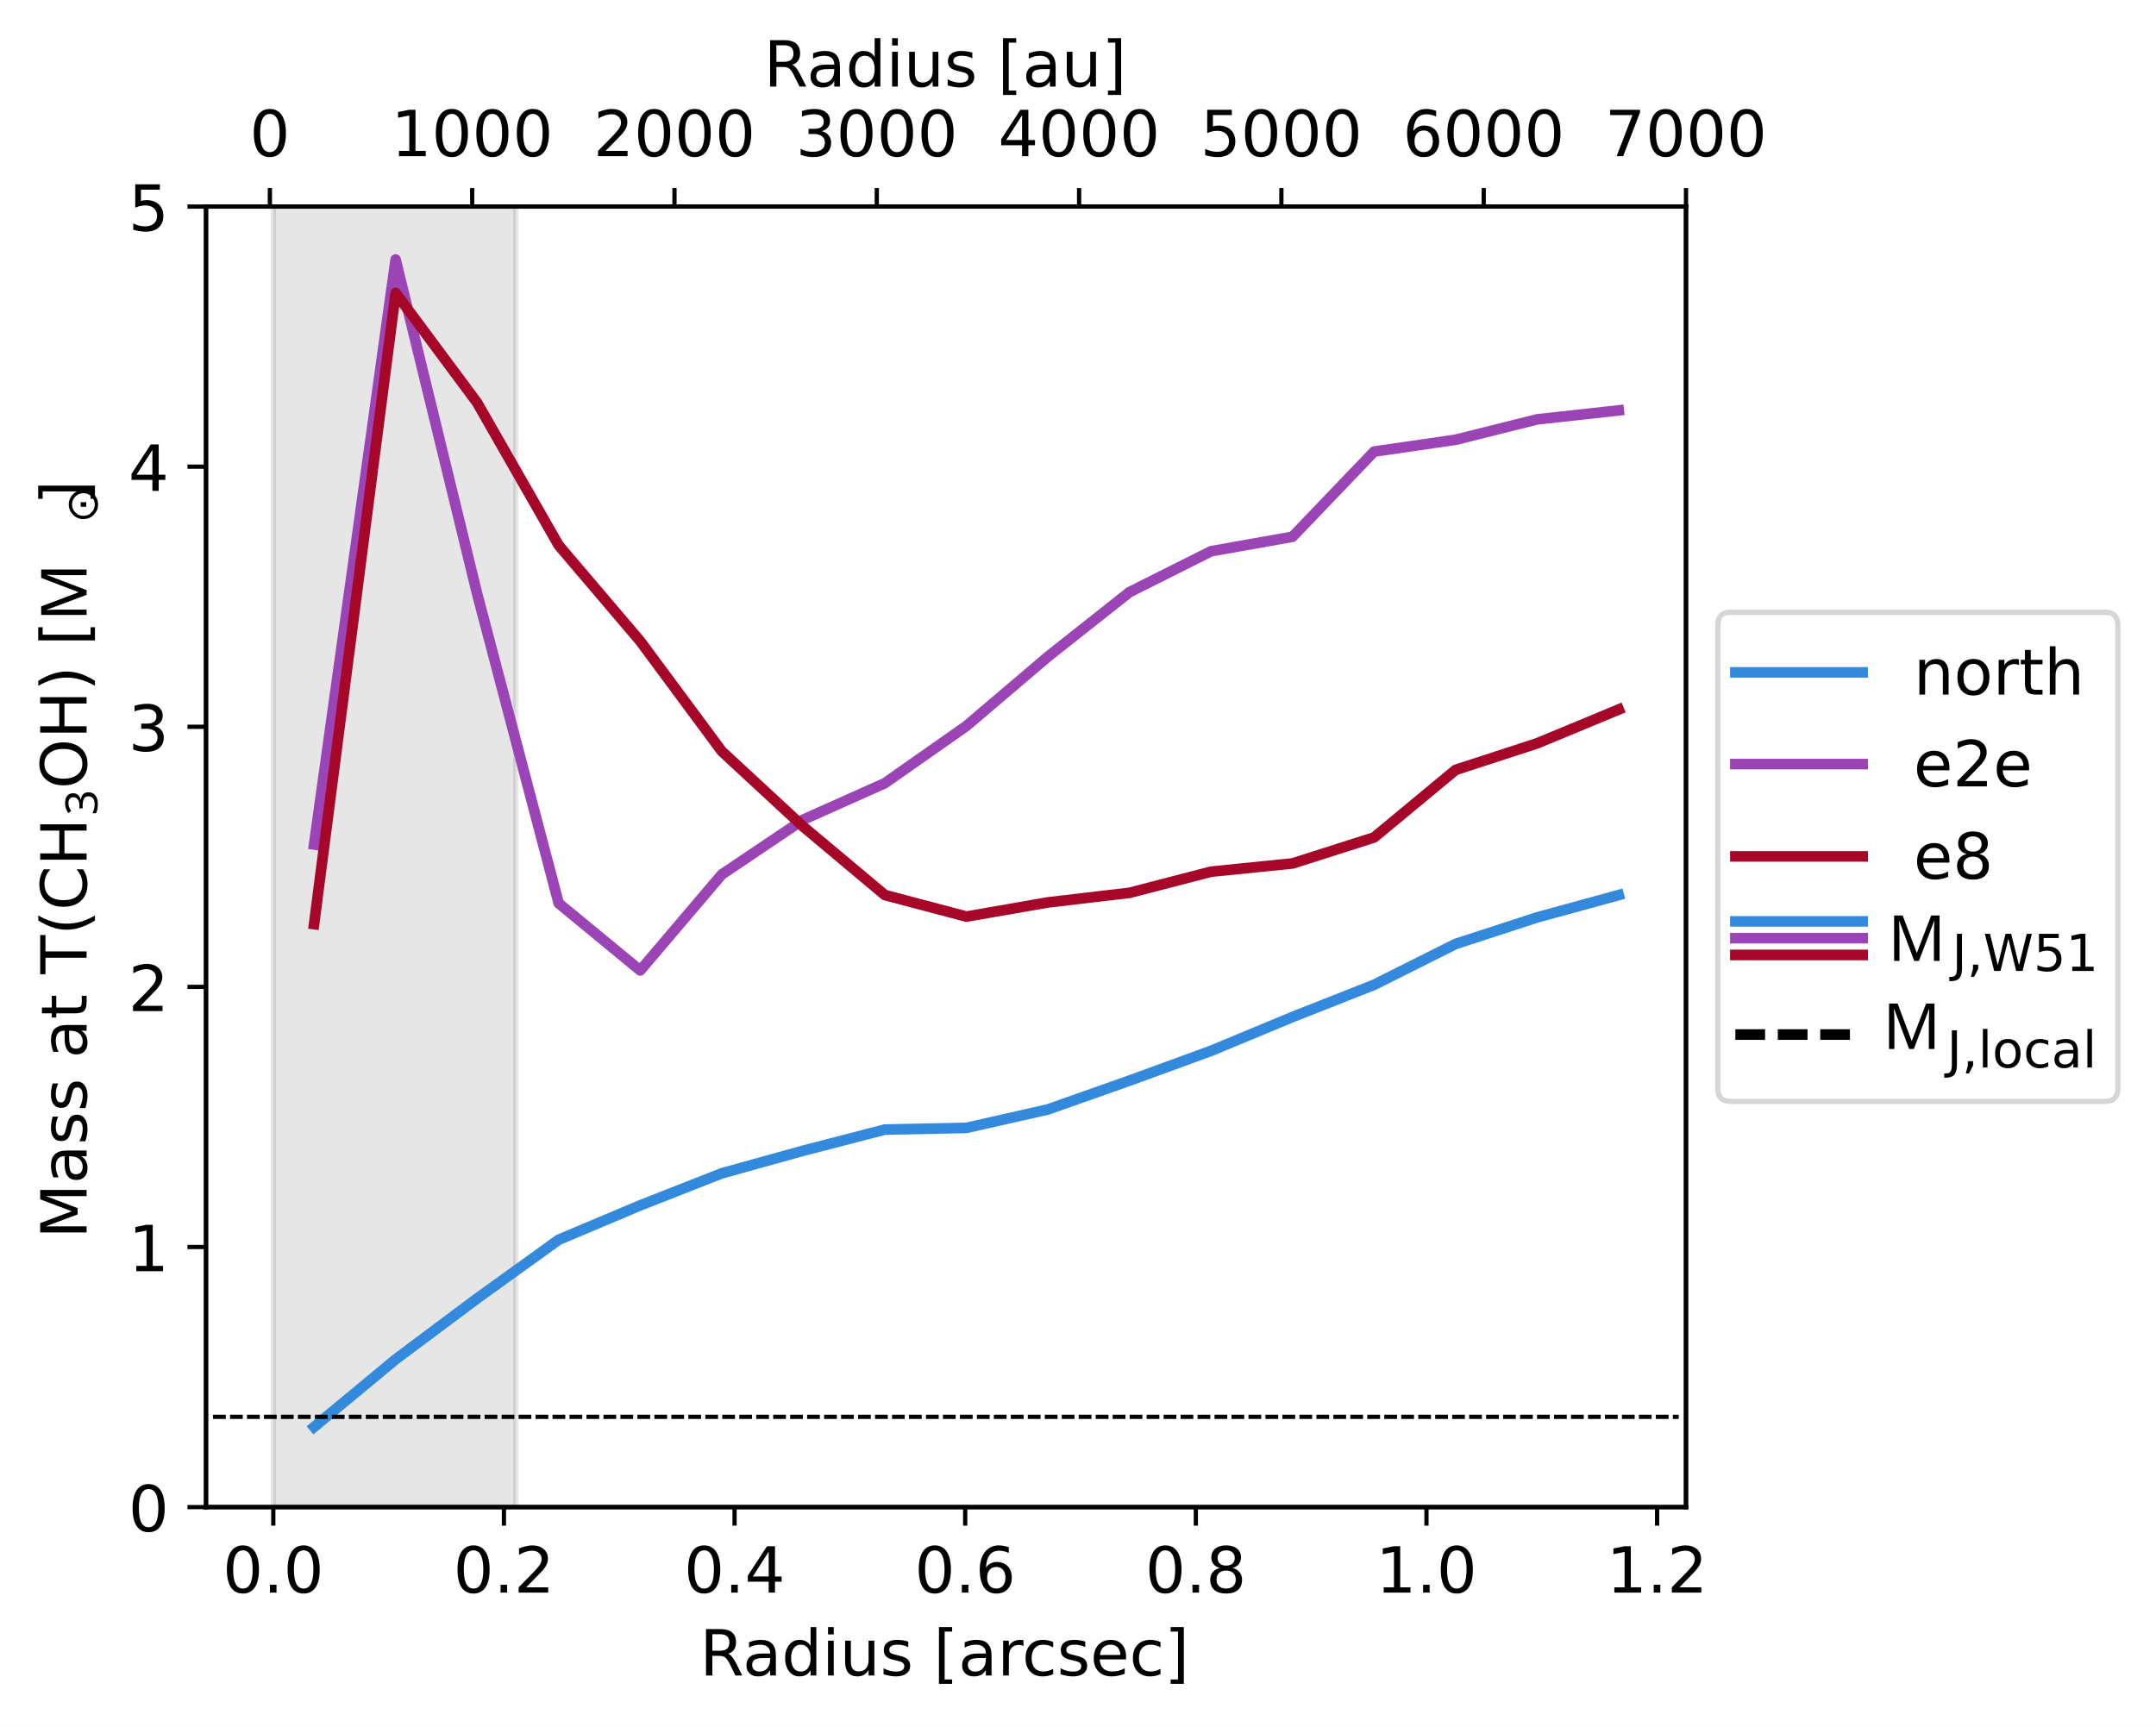
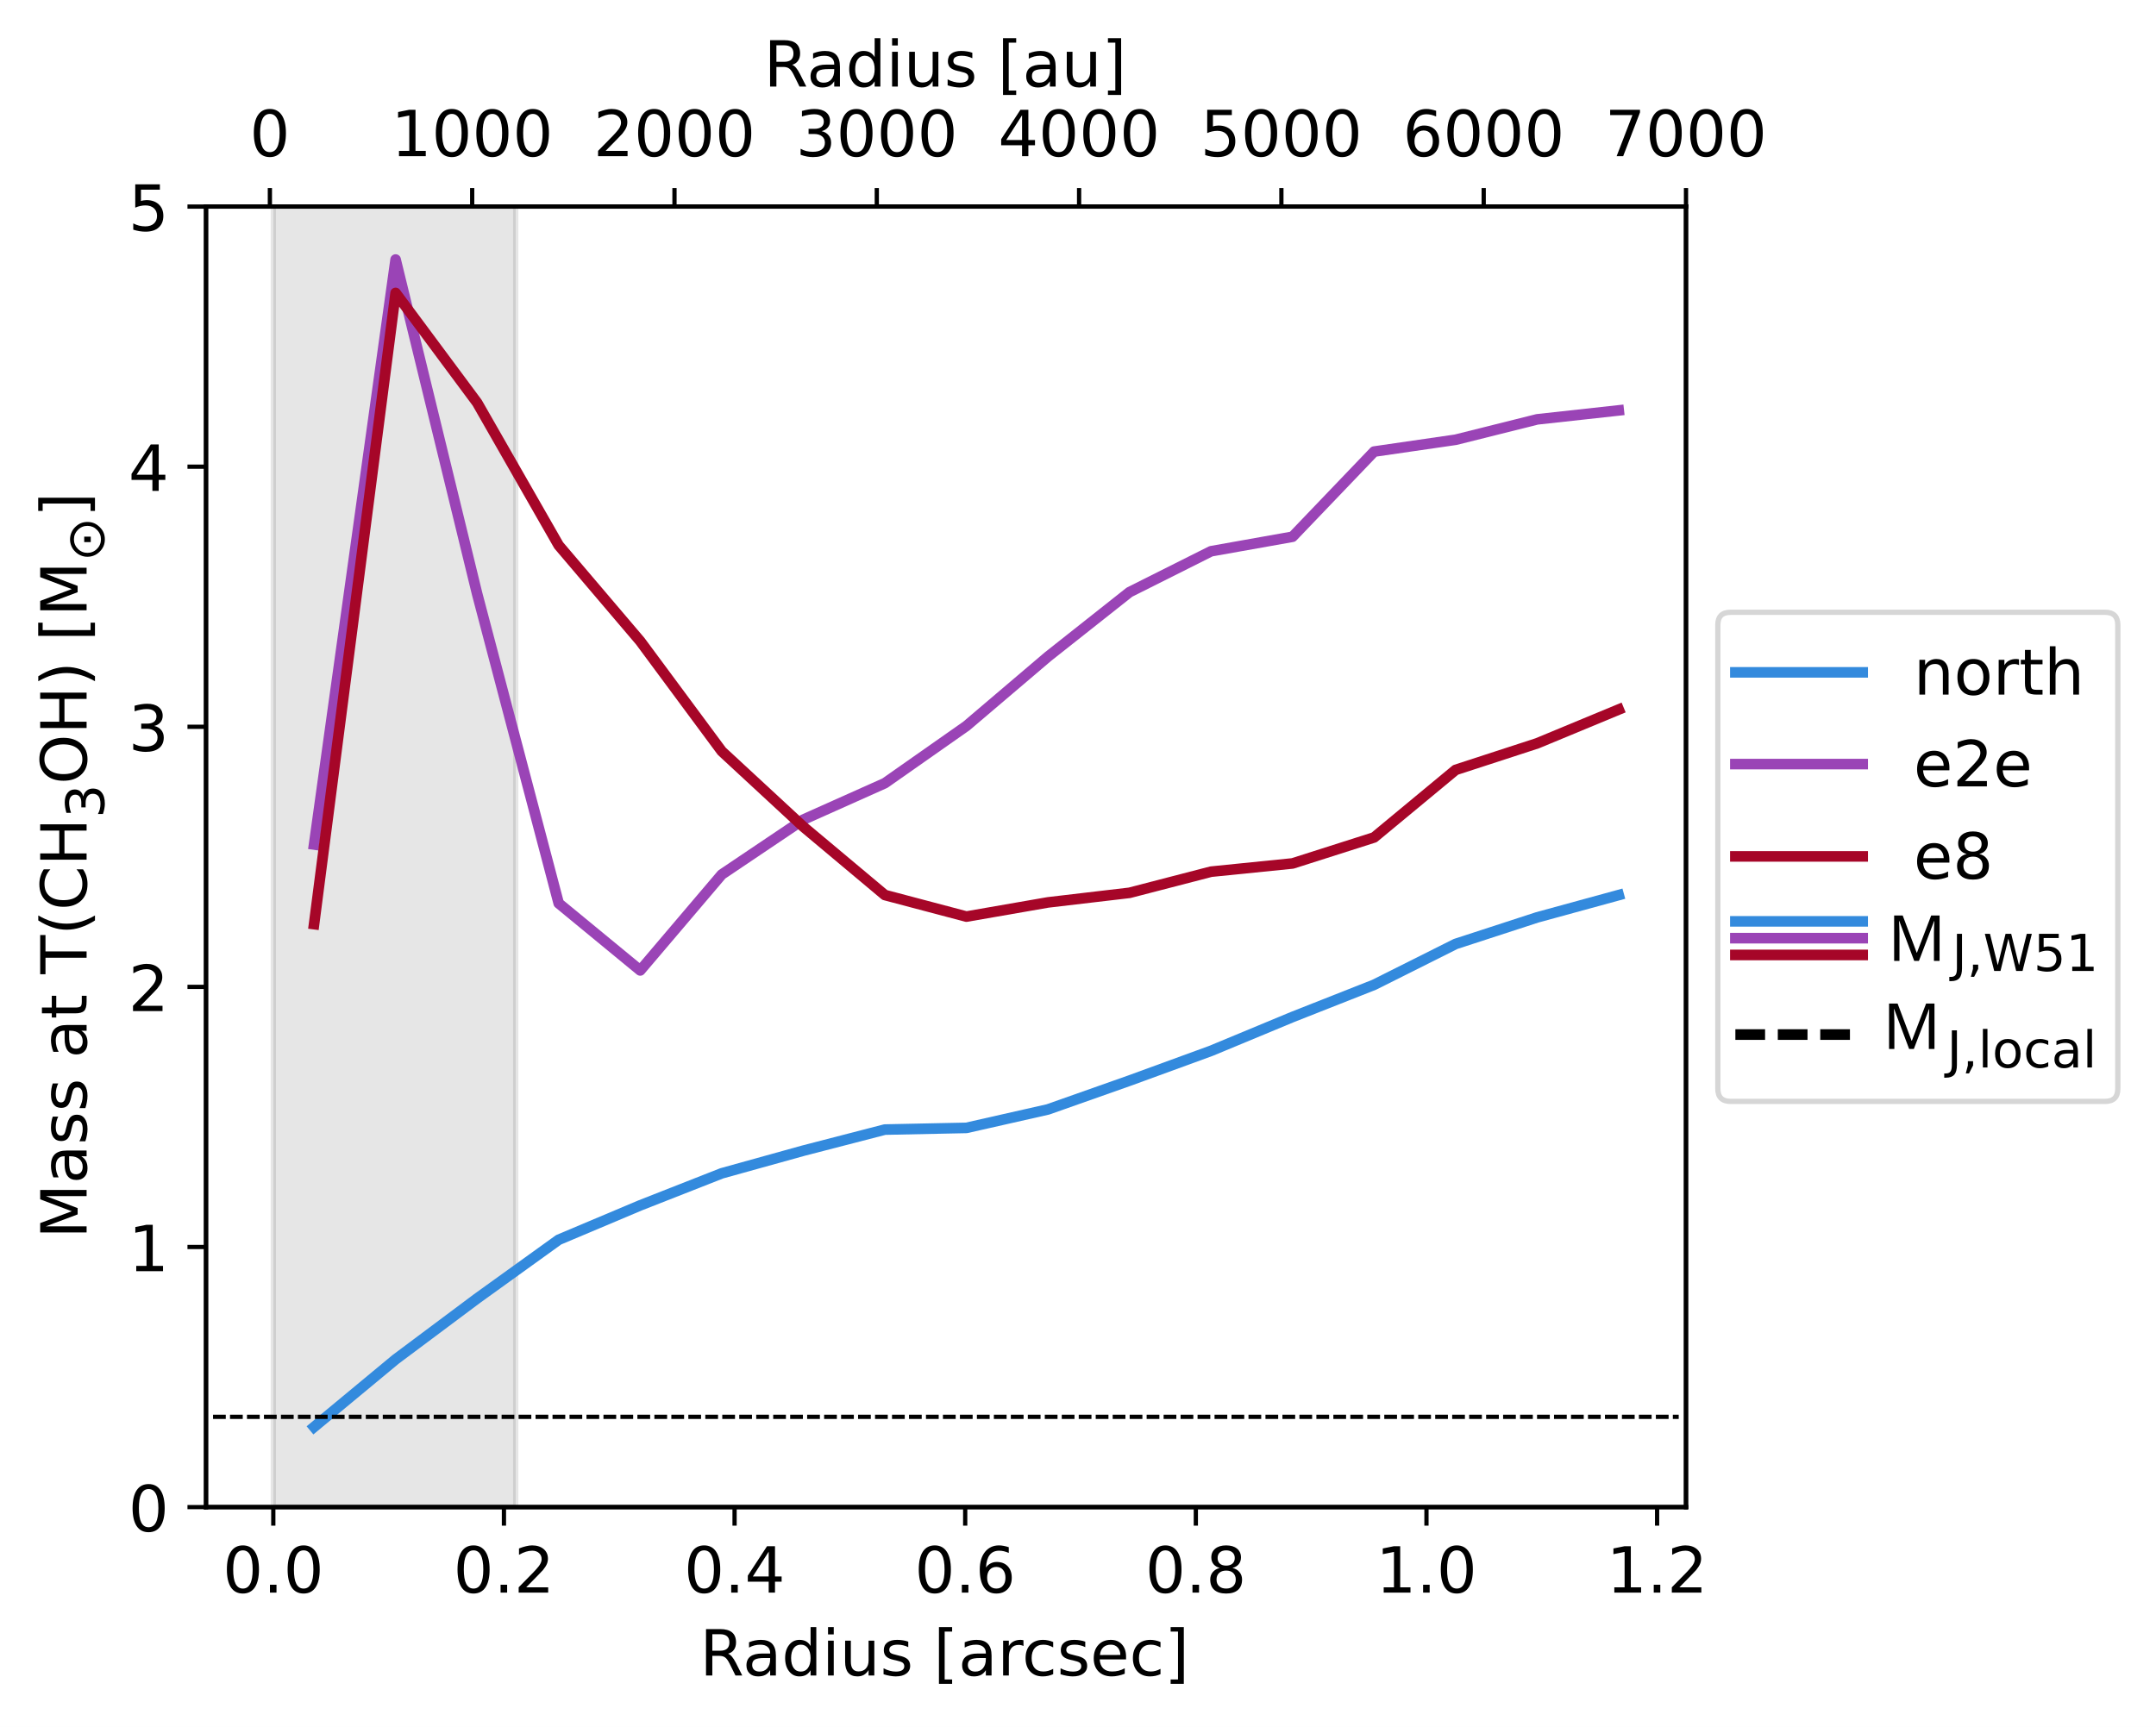
<svg xmlns="http://www.w3.org/2000/svg" id="svg6983" version="1.1" width="508.055" height="407.037" xml:space="preserve">
  <defs id="defs6987">
    <clipPath clipPathUnits="userSpaceOnUse" id="clipPath7001">
      <path d="m 38.841,41.45 279,0 0,245.23 -279,0 0,-245.23 z" id="path7003" />
    </clipPath>
    <clipPath clipPathUnits="userSpaceOnUse" id="clipPath7121">
      <path d="m 38.841,41.45 279,0 0,245.23 -279,0 0,-245.23 z" id="path7123" />
    </clipPath>
    <clipPath clipPathUnits="userSpaceOnUse" id="clipPath7131">
      <path d="m 38.841,41.45 279,0 0,245.23 -279,0 0,-245.23 z" id="path7133" />
    </clipPath>
    <clipPath clipPathUnits="userSpaceOnUse" id="clipPath7141">
      <path d="m 38.841,41.45 279,0 0,245.23 -279,0 0,-245.23 z" id="path7143" />
    </clipPath>
    <clipPath clipPathUnits="userSpaceOnUse" id="clipPath7151">
      <path d="m 38.841,41.45 279,0 0,245.23 -279,0 0,-245.23 z" id="path7153" />
    </clipPath>
    <clipPath clipPathUnits="userSpaceOnUse" id="clipPath7161">
      <path d="m 38.841,41.45 279,0 0,245.23 -279,0 0,-245.23 z" id="path7163" />
    </clipPath>
    <clipPath clipPathUnits="userSpaceOnUse" id="clipPath7171">
      <path d="m 38.841,41.45 279,0 0,245.23 -279,0 0,-245.23 z" id="path7173" />
    </clipPath>
  </defs>
  <g id="g6991" transform="matrix(1.25,0,0,-1.25,0,407.037)">
    <path d="m 0,0 406.444,0 0,325.63 L 0,325.63 0,0 z" style="fill:#ffffff;fill-opacity:1;fill-rule:nonzero;stroke:none" id="path6993" />
    <path d="m 38.841,41.45 279,0 0,245.23 -279,0 0,-245.23 z" style="fill:#ffffff;fill-opacity:1;fill-rule:nonzero;stroke:none" id="path6995" />
    <g id="g6997">
      <g id="g6999" clip-path="url(#clipPath7001)">
        <path d="m 51.522,41.45 0,4904.592 45.702,0 0,-4904.592 0,0 -45.702,0 z" style="fill:#000000;fill-opacity:0.1;fill-rule:nonzero;stroke:#000000;stroke-opacity:0.1;stroke-width:1;stroke-linecap:butt;stroke-linejoin:round;stroke-miterlimit:10;stroke-dasharray:none" id="path7005" />
      </g>
    </g>
    <g id="g7007">
      <path d="m 51.522,41.45 0,-3.5" style="fill:#000000;fill-opacity:1;fill-rule:nonzero;stroke:#000000;stroke-opacity:1;stroke-width:0.8;stroke-linecap:butt;stroke-linejoin:round;stroke-miterlimit:10;stroke-dasharray:none" id="path7009" />
      <text transform="matrix(1,0,0,-1,41.97557,25.325)" id="text7011">
-         <tspan style="fill:#000000;fill-opacity:1;fill-rule:nonzero;stroke:none;font-family:Bitstream Vera Sans;font-variant:normal;font-weight:normal;font-size:12;writing-mode:lr;-inkscape-font-specification:BitstreamVeraSans-Roman" x="0 7.632 11.448" y="0" id="tspan7013">0.0</tspan>
+         <tspan style="fill:#000000;fill-opacity:1;fill-rule:nonzero;stroke:none;font-family:Bitstream Vera Sans;font-variant:normal;font-weight:normal;font-size:12px;writing-mode:lr;-inkscape-font-specification:BitstreamVeraSans-Roman" x="0 7.632 11.448" y="0" id="tspan7013">0.0</tspan>
      </text>
      <path d="m 95.001,41.45 0,-3.5" style="fill:#000000;fill-opacity:1;fill-rule:nonzero;stroke:#000000;stroke-opacity:1;stroke-width:0.8;stroke-linecap:butt;stroke-linejoin:round;stroke-miterlimit:10;stroke-dasharray:none" id="path7015" />
      <text transform="matrix(1,0,0,-1,85.45387,25.325)" id="text7017">
-         <tspan style="fill:#000000;fill-opacity:1;fill-rule:nonzero;stroke:none;font-family:Bitstream Vera Sans;font-variant:normal;font-weight:normal;font-size:12;writing-mode:lr;-inkscape-font-specification:BitstreamVeraSans-Roman" x="0 7.632 11.448" y="0" id="tspan7019">0.2</tspan>
+         <tspan style="fill:#000000;fill-opacity:1;fill-rule:nonzero;stroke:none;font-family:Bitstream Vera Sans;font-variant:normal;font-weight:normal;font-size:12px;writing-mode:lr;-inkscape-font-specification:BitstreamVeraSans-Roman" x="0 7.632 11.448" y="0" id="tspan7019">0.2</tspan>
      </text>
      <path d="m 138.479,41.45 0,-3.5" style="fill:#000000;fill-opacity:1;fill-rule:nonzero;stroke:#000000;stroke-opacity:1;stroke-width:0.8;stroke-linecap:butt;stroke-linejoin:round;stroke-miterlimit:10;stroke-dasharray:none" id="path7021" />
      <text transform="matrix(1,0,0,-1,128.9322,25.325)" id="text7023">
-         <tspan style="fill:#000000;fill-opacity:1;fill-rule:nonzero;stroke:none;font-family:Bitstream Vera Sans;font-variant:normal;font-weight:normal;font-size:12;writing-mode:lr;-inkscape-font-specification:BitstreamVeraSans-Roman" x="0 7.632 11.448" y="0" id="tspan7025">0.4</tspan>
+         <tspan style="fill:#000000;fill-opacity:1;fill-rule:nonzero;stroke:none;font-family:Bitstream Vera Sans;font-variant:normal;font-weight:normal;font-size:12px;writing-mode:lr;-inkscape-font-specification:BitstreamVeraSans-Roman" x="0 7.632 11.448" y="0" id="tspan7025">0.4</tspan>
      </text>
      <path d="m 181.957,41.45 0,-3.5" style="fill:#000000;fill-opacity:1;fill-rule:nonzero;stroke:#000000;stroke-opacity:1;stroke-width:0.8;stroke-linecap:butt;stroke-linejoin:round;stroke-miterlimit:10;stroke-dasharray:none" id="path7027" />
      <text transform="matrix(1,0,0,-1,172.4105,25.325)" id="text7029">
-         <tspan style="fill:#000000;fill-opacity:1;fill-rule:nonzero;stroke:none;font-family:Bitstream Vera Sans;font-variant:normal;font-weight:normal;font-size:12;writing-mode:lr;-inkscape-font-specification:BitstreamVeraSans-Roman" x="0 7.632 11.448" y="0" id="tspan7031">0.6</tspan>
+         <tspan style="fill:#000000;fill-opacity:1;fill-rule:nonzero;stroke:none;font-family:Bitstream Vera Sans;font-variant:normal;font-weight:normal;font-size:12px;writing-mode:lr;-inkscape-font-specification:BitstreamVeraSans-Roman" x="0 7.632 11.448" y="0" id="tspan7031">0.6</tspan>
      </text>
      <path d="m 225.436,41.45 0,-3.5" style="fill:#000000;fill-opacity:1;fill-rule:nonzero;stroke:#000000;stroke-opacity:1;stroke-width:0.8;stroke-linecap:butt;stroke-linejoin:round;stroke-miterlimit:10;stroke-dasharray:none" id="path7033" />
      <text transform="matrix(1,0,0,-1,215.8888,25.325)" id="text7035">
-         <tspan style="fill:#000000;fill-opacity:1;fill-rule:nonzero;stroke:none;font-family:Bitstream Vera Sans;font-variant:normal;font-weight:normal;font-size:12;writing-mode:lr;-inkscape-font-specification:BitstreamVeraSans-Roman" x="0 7.632 11.448" y="0" id="tspan7037">0.8</tspan>
+         <tspan style="fill:#000000;fill-opacity:1;fill-rule:nonzero;stroke:none;font-family:Bitstream Vera Sans;font-variant:normal;font-weight:normal;font-size:12px;writing-mode:lr;-inkscape-font-specification:BitstreamVeraSans-Roman" x="0 7.632 11.448" y="0" id="tspan7037">0.8</tspan>
      </text>
      <path d="m 268.914,41.45 0,-3.5" style="fill:#000000;fill-opacity:1;fill-rule:nonzero;stroke:#000000;stroke-opacity:1;stroke-width:0.8;stroke-linecap:butt;stroke-linejoin:round;stroke-miterlimit:10;stroke-dasharray:none" id="path7039" />
      <text transform="matrix(1,0,0,-1,259.3671,25.325)" id="text7041">
-         <tspan style="fill:#000000;fill-opacity:1;fill-rule:nonzero;stroke:none;font-family:Bitstream Vera Sans;font-variant:normal;font-weight:normal;font-size:12;writing-mode:lr;-inkscape-font-specification:BitstreamVeraSans-Roman" x="0 7.632 11.448" y="0" id="tspan7043">1.0</tspan>
+         <tspan style="fill:#000000;fill-opacity:1;fill-rule:nonzero;stroke:none;font-family:Bitstream Vera Sans;font-variant:normal;font-weight:normal;font-size:12px;writing-mode:lr;-inkscape-font-specification:BitstreamVeraSans-Roman" x="0 7.632 11.448" y="0" id="tspan7043">1.0</tspan>
      </text>
      <path d="m 312.392,41.45 0,-3.5" style="fill:#000000;fill-opacity:1;fill-rule:nonzero;stroke:#000000;stroke-opacity:1;stroke-width:0.8;stroke-linecap:butt;stroke-linejoin:round;stroke-miterlimit:10;stroke-dasharray:none" id="path7045" />
      <text transform="matrix(1,0,0,-1,302.8454,25.325)" id="text7047">
-         <tspan style="fill:#000000;fill-opacity:1;fill-rule:nonzero;stroke:none;font-family:Bitstream Vera Sans;font-variant:normal;font-weight:normal;font-size:12;writing-mode:lr;-inkscape-font-specification:BitstreamVeraSans-Roman" x="0 7.632 11.448" y="0" id="tspan7049">1.2</tspan>
+         <tspan style="fill:#000000;fill-opacity:1;fill-rule:nonzero;stroke:none;font-family:Bitstream Vera Sans;font-variant:normal;font-weight:normal;font-size:12px;writing-mode:lr;-inkscape-font-specification:BitstreamVeraSans-Roman" x="0 7.632 11.448" y="0" id="tspan7049">1.2</tspan>
      </text>
      <text transform="matrix(1,0,0,-1,131.9266,9.7)" id="text7051">
-         <tspan style="fill:#000000;fill-opacity:1;fill-rule:nonzero;stroke:none;font-family:Bitstream Vera Sans;font-variant:normal;font-weight:normal;font-size:12;writing-mode:lr;-inkscape-font-specification:BitstreamVeraSans-Roman" x="0 8.34 15.696 23.316 26.652 34.26 40.512 44.328 49.008 56.364 61.296 67.896 74.148 81.528 88.128" y="0" id="tspan7053">Radius [arcsec]</tspan>
+         <tspan style="fill:#000000;fill-opacity:1;fill-rule:nonzero;stroke:none;font-family:Bitstream Vera Sans;font-variant:normal;font-weight:normal;font-size:12px;writing-mode:lr;-inkscape-font-specification:BitstreamVeraSans-Roman" x="0 8.34 15.696 23.316 26.652 34.26 40.512 44.328 49.008 56.364 61.296 67.896 74.148 81.528 88.128" y="0" id="tspan7053">Radius [arcsec]</tspan>
      </text>
      <path d="m 38.841,41.45 -3.5,0" style="fill:#000000;fill-opacity:1;fill-rule:nonzero;stroke:#000000;stroke-opacity:1;stroke-width:0.8;stroke-linecap:butt;stroke-linejoin:round;stroke-miterlimit:10;stroke-dasharray:none" id="path7055" />
      <text transform="matrix(1,0,0,-1,24.2,36.8875)" id="text7057">
-         <tspan style="fill:#000000;fill-opacity:1;fill-rule:nonzero;stroke:none;font-family:Bitstream Vera Sans;font-variant:normal;font-weight:normal;font-size:12;writing-mode:lr;-inkscape-font-specification:BitstreamVeraSans-Roman" x="0" y="0" id="tspan7059">0</tspan>
+         <tspan style="fill:#000000;fill-opacity:1;fill-rule:nonzero;stroke:none;font-family:Bitstream Vera Sans;font-variant:normal;font-weight:normal;font-size:12px;writing-mode:lr;-inkscape-font-specification:BitstreamVeraSans-Roman" x="0" y="0" id="tspan7059">0</tspan>
      </text>
      <path d="m 38.841,90.496 -3.5,0" style="fill:#000000;fill-opacity:1;fill-rule:nonzero;stroke:#000000;stroke-opacity:1;stroke-width:0.8;stroke-linecap:butt;stroke-linejoin:round;stroke-miterlimit:10;stroke-dasharray:none" id="path7061" />
      <text transform="matrix(1,0,0,-1,24.2,85.93342)" id="text7063">
-         <tspan style="fill:#000000;fill-opacity:1;fill-rule:nonzero;stroke:none;font-family:Bitstream Vera Sans;font-variant:normal;font-weight:normal;font-size:12;writing-mode:lr;-inkscape-font-specification:BitstreamVeraSans-Roman" x="0" y="0" id="tspan7065">1</tspan>
+         <tspan style="fill:#000000;fill-opacity:1;fill-rule:nonzero;stroke:none;font-family:Bitstream Vera Sans;font-variant:normal;font-weight:normal;font-size:12px;writing-mode:lr;-inkscape-font-specification:BitstreamVeraSans-Roman" x="0" y="0" id="tspan7065">1</tspan>
      </text>
      <path d="m 38.841,139.542 -3.5,0" style="fill:#000000;fill-opacity:1;fill-rule:nonzero;stroke:#000000;stroke-opacity:1;stroke-width:0.8;stroke-linecap:butt;stroke-linejoin:round;stroke-miterlimit:10;stroke-dasharray:none" id="path7067" />
      <text transform="matrix(1,0,0,-1,24.2,134.9793)" id="text7069">
-         <tspan style="fill:#000000;fill-opacity:1;fill-rule:nonzero;stroke:none;font-family:Bitstream Vera Sans;font-variant:normal;font-weight:normal;font-size:12;writing-mode:lr;-inkscape-font-specification:BitstreamVeraSans-Roman" x="0" y="0" id="tspan7071">2</tspan>
+         <tspan style="fill:#000000;fill-opacity:1;fill-rule:nonzero;stroke:none;font-family:Bitstream Vera Sans;font-variant:normal;font-weight:normal;font-size:12px;writing-mode:lr;-inkscape-font-specification:BitstreamVeraSans-Roman" x="0" y="0" id="tspan7071">2</tspan>
      </text>
      <path d="m 38.841,188.588 -3.5,0" style="fill:#000000;fill-opacity:1;fill-rule:nonzero;stroke:#000000;stroke-opacity:1;stroke-width:0.8;stroke-linecap:butt;stroke-linejoin:round;stroke-miterlimit:10;stroke-dasharray:none" id="path7073" />
      <text transform="matrix(1,0,0,-1,24.2,184.0253)" id="text7075">
-         <tspan style="fill:#000000;fill-opacity:1;fill-rule:nonzero;stroke:none;font-family:Bitstream Vera Sans;font-variant:normal;font-weight:normal;font-size:12;writing-mode:lr;-inkscape-font-specification:BitstreamVeraSans-Roman" x="0" y="0" id="tspan7077">3</tspan>
+         <tspan style="fill:#000000;fill-opacity:1;fill-rule:nonzero;stroke:none;font-family:Bitstream Vera Sans;font-variant:normal;font-weight:normal;font-size:12px;writing-mode:lr;-inkscape-font-specification:BitstreamVeraSans-Roman" x="0" y="0" id="tspan7077">3</tspan>
      </text>
      <path d="m 38.841,237.634 -3.5,0" style="fill:#000000;fill-opacity:1;fill-rule:nonzero;stroke:#000000;stroke-opacity:1;stroke-width:0.8;stroke-linecap:butt;stroke-linejoin:round;stroke-miterlimit:10;stroke-dasharray:none" id="path7079" />
      <text transform="matrix(1,0,0,-1,24.2,233.0712)" id="text7081">
-         <tspan style="fill:#000000;fill-opacity:1;fill-rule:nonzero;stroke:none;font-family:Bitstream Vera Sans;font-variant:normal;font-weight:normal;font-size:12;writing-mode:lr;-inkscape-font-specification:BitstreamVeraSans-Roman" x="0" y="0" id="tspan7083">4</tspan>
+         <tspan style="fill:#000000;fill-opacity:1;fill-rule:nonzero;stroke:none;font-family:Bitstream Vera Sans;font-variant:normal;font-weight:normal;font-size:12px;writing-mode:lr;-inkscape-font-specification:BitstreamVeraSans-Roman" x="0" y="0" id="tspan7083">4</tspan>
      </text>
      <path d="m 38.841,286.68 -3.5,0" style="fill:#000000;fill-opacity:1;fill-rule:nonzero;stroke:#000000;stroke-opacity:1;stroke-width:0.8;stroke-linecap:butt;stroke-linejoin:round;stroke-miterlimit:10;stroke-dasharray:none" id="path7085" />
      <text transform="matrix(1,0,0,-1,24.2,282.1171)" id="text7087">
-         <tspan style="fill:#000000;fill-opacity:1;fill-rule:nonzero;stroke:none;font-family:Bitstream Vera Sans;font-variant:normal;font-weight:normal;font-size:12;writing-mode:lr;-inkscape-font-specification:BitstreamVeraSans-Roman" x="0" y="0" id="tspan7089">5</tspan>
+         <tspan style="fill:#000000;fill-opacity:1;fill-rule:nonzero;stroke:none;font-family:Bitstream Vera Sans;font-variant:normal;font-weight:normal;font-size:12px;writing-mode:lr;-inkscape-font-specification:BitstreamVeraSans-Roman" x="0" y="0" id="tspan7089">5</tspan>
      </text>
      <g id="g7091" transform="matrix(0,1,-1,0,17.2,92.0648)">
        <text transform="matrix(1,0,0,-1,0,0.875)" id="text7093">
-           <tspan style="fill:#000000;fill-opacity:1;fill-rule:nonzero;stroke:none;font-family:Bitstream Vera Sans;font-variant:normal;font-weight:normal;font-size:12;writing-mode:lr;-inkscape-font-specification:BitstreamVeraSans-Roman" x="0 10.354 17.707 23.959 30.211 34.025 41.379 46.084 49.898 57.229 61.91 70.289" y="0" id="tspan7095">Mass at T(CH</tspan>
-         </text>
-         <text transform="matrix(1,0,0,-1,79.8482,-1.16575)" id="text7097">
-           <tspan style="fill:#000000;fill-opacity:1;fill-rule:nonzero;stroke:none;font-family:Cmr10;font-variant:normal;font-weight:normal;font-size:8.4;writing-mode:lr;-inkscape-font-specification:Cmr10" x="0" y="0" id="tspan7099">3</tspan>
-         </text>
-         <text transform="matrix(1,0,0,-1,84.81348,0.875)" id="text7101">
-           <tspan style="fill:#000000;fill-opacity:1;fill-rule:nonzero;stroke:none;font-family:Bitstream Vera Sans;font-variant:normal;font-weight:normal;font-size:12;writing-mode:lr;-inkscape-font-specification:BitstreamVeraSans-Roman" x="0 9.445 18.469 23.15 26.965" y="0" id="tspan7103">OH) [</tspan>
-         </text>
-         <text transform="matrix(1,0,0,-1,116.46,0.875)" id="text7105">
-           <tspan style="fill:#000000;fill-opacity:1;fill-rule:nonzero;stroke:none;font-family:Cmmi10;font-variant:normal;font-weight:normal;font-size:12;writing-mode:lr;-inkscape-font-specification:Cmmi10" x="0" y="0" id="tspan7107">M</tspan>
-         </text>
-         <text transform="matrix(1,0,0,-1,129.5775,-1.16575)" id="text7109">
-           <tspan style="fill:#000000;fill-opacity:1;fill-rule:nonzero;stroke:none;font-family:Cmsy10;font-variant:normal;font-weight:normal;font-size:8.4;writing-mode:lr;-inkscape-font-specification:Cmsy10" x="0" y="0" id="tspan7111"> 	⊙ </tspan>
-         </text>
-         <text transform="matrix(1,0,0,-1,138.3433,0.875)" id="text7113">
-           <tspan style="fill:#000000;fill-opacity:1;fill-rule:nonzero;stroke:none;font-family:Bitstream Vera Sans;font-variant:normal;font-weight:normal;font-size:12;writing-mode:lr;-inkscape-font-specification:BitstreamVeraSans-Roman" x="0" y="0" id="tspan7115">]</tspan>
+           <tspan style="fill:#000000;fill-opacity:1;fill-rule:nonzero;stroke:none;font-family:Bitstream Vera Sans;font-variant:normal;font-weight:normal;font-size:12px;writing-mode:lr;-inkscape-font-specification:BitstreamVeraSans-Roman" x="0" y="0" id="tspan7095">Mass at T(CH<tspan style="baseline-shift:-33%; font-size:10px;">3</tspan>OH) [M<tspan style="baseline-shift:-33%; font-size:10px;">⊙</tspan>]</tspan>
        </text>
      </g>
    </g>
    <g id="g7117">
      <g id="g7119" clip-path="url(#clipPath7121)">
        <path d="m 59.208,56.558 15.372,12.749 15.372,11.487 15.372,11.068 15.372,6.484 15.372,6.042 15.372,4.272 15.372,3.977 15.372,0.318 15.372,3.482 15.372,5.43 15.372,5.616 15.372,6.387 15.372,6.067 15.372,7.703 15.372,5.008 15.372,4.208" style="fill:none;stroke:#338add;stroke-opacity:1;stroke-width:2;stroke-linecap:square;stroke-linejoin:round;stroke-miterlimit:10;stroke-dasharray:none" id="path7125" />
      </g>
    </g>
    <g id="g7137">
      <g id="g7139" clip-path="url(#clipPath7141)">
        <path d="m 59.208,166.388 15.372,110.301 15.372,-63.038 15.372,-58.35 15.372,-12.654 15.372,18.09 15.372,10.344 15.372,6.874 15.372,10.787 15.372,13.072 15.372,12.16 15.372,7.712 15.372,2.737 15.372,16.057 15.372,2.232 15.372,3.845 15.372,1.689" style="fill:none;stroke:#9a44b6;stroke-opacity:1;stroke-width:2;stroke-linecap:square;stroke-linejoin:round;stroke-miterlimit:10;stroke-dasharray:none" id="path7145" />
      </g>
    </g>
    <g id="g7157">
      <g id="g7159" clip-path="url(#clipPath7161)">
        <path d="m 59.208,151.375 15.372,119.019 15.372,-20.704 15.372,-26.884 15.372,-18.076 15.372,-20.759 15.372,-14.227 15.372,-12.881 15.372,-4.065 15.372,2.674 15.372,1.807 15.372,3.987 15.372,1.554 15.372,4.902 15.372,12.74 15.372,5.008 15.372,6.376" style="fill:none;stroke:#a60628;stroke-opacity:1;stroke-width:2;stroke-linecap:square;stroke-linejoin:round;stroke-miterlimit:10;stroke-dasharray:none" id="path7165" />
      </g>
    </g>
    <g id="g7177">
      <path d="m 38.841,41.45 0,245.23" style="fill:none;stroke:#000000;stroke-opacity:1;stroke-width:0.8;stroke-linecap:square;stroke-linejoin:miter;stroke-miterlimit:10;stroke-dasharray:none" id="path7179" />
      <path d="m 317.841,41.45 0,245.23" style="fill:none;stroke:#000000;stroke-opacity:1;stroke-width:0.8;stroke-linecap:square;stroke-linejoin:miter;stroke-miterlimit:10;stroke-dasharray:none" id="path7181" />
      <path d="m 38.841,41.45 279,0" style="fill:none;stroke:#000000;stroke-opacity:1;stroke-width:0.8;stroke-linecap:square;stroke-linejoin:miter;stroke-miterlimit:10;stroke-dasharray:none" id="path7183" />
      <path d="m 38.841,286.68 279,0" style="fill:none;stroke:#000000;stroke-opacity:1;stroke-width:0.8;stroke-linecap:square;stroke-linejoin:miter;stroke-miterlimit:10;stroke-dasharray:none" id="path7185" />
      <path d="m 326.241,117.952 70.603,0 c 1.6,0 2.4,0.8 2.4,2.4 l 0,87.425 c 0,1.6 -0.8,2.4 -2.4,2.4 l -70.603,0 c -1.6,0 -2.4,-0.8 -2.4,-2.4 l 0,-87.425 c 0,-1.6 0.8,-2.4 2.4,-2.4 z" style="fill:#ffffff;fill-opacity:0.8;fill-rule:nonzero;stroke:#cccccc;stroke-opacity:0.8;stroke-width:1;stroke-linecap:butt;stroke-linejoin:miter;stroke-miterlimit:10;stroke-dasharray:none" id="path7187" />
      <g id="g8348" transform="translate(-1.492843,-1.6)">
        <path id="path7189" style="fill:none;stroke:#338add;stroke-width:2;stroke-linecap:square;stroke-linejoin:round;stroke-miterlimit:10;stroke-opacity:1;stroke-dasharray:none" d="m 328.641,200.452 24,0" />
        <text id="text7191" transform="matrix(1,0,0,-1,362.2406,196.2523)">
          <tspan id="tspan7193" y="0" x="0 7.608 14.952 19.884 24.588" style="font-size:12px;font-variant:normal;font-weight:normal;writing-mode:lr-tb;fill:#000000;fill-opacity:1;fill-rule:nonzero;stroke:none;font-family:Bitstream Vera Sans;-inkscape-font-specification:BitstreamVeraSans-Roman">north</tspan>
        </text>
      </g>
      <g id="g8343" transform="translate(-1.492843,-1.274683)">
        <path id="path7195" style="fill:none;stroke:#9a44b6;stroke-width:2;stroke-linecap:square;stroke-linejoin:round;stroke-miterlimit:10;stroke-opacity:1;stroke-dasharray:none" d="m 328.641,182.827 24,0" />
        <text id="text7197" transform="matrix(1,0,0,-1,362.2406,178.6273)">
          <tspan id="tspan7199" y="0" x="0 7.38 15.012" style="font-size:12px;font-variant:normal;font-weight:normal;writing-mode:lr-tb;fill:#000000;fill-opacity:1;fill-rule:nonzero;stroke:none;font-family:Bitstream Vera Sans;-inkscape-font-specification:BitstreamVeraSans-Roman">e2e</tspan>
        </text>
      </g>
      <g id="g8338" transform="translate(-1.492843,-1.054834)">
        <path id="path7201" style="fill:none;stroke:#a60628;stroke-width:2;stroke-linecap:square;stroke-linejoin:round;stroke-miterlimit:10;stroke-opacity:1;stroke-dasharray:none" d="m 328.641,165.202 24,0" />
        <text id="text7203" transform="matrix(1,0,0,-1,362.2406,161.0023)">
          <tspan id="tspan7205" y="0" x="0 7.38" style="font-size:12px;font-variant:normal;font-weight:normal;writing-mode:lr-tb;fill:#000000;fill-opacity:1;fill-rule:nonzero;stroke:none;font-family:Bitstream Vera Sans;-inkscape-font-specification:BitstreamVeraSans-Roman">e8</tspan>
        </text>
      </g>
      <path d="m 50.877,286.68 0,3.5" style="fill:#000000;fill-opacity:1;fill-rule:nonzero;stroke:#000000;stroke-opacity:1;stroke-width:0.8;stroke-linecap:butt;stroke-linejoin:round;stroke-miterlimit:10;stroke-dasharray:none" id="path7231" />
      <text transform="matrix(1,0,0,-1,47.05654,296.1796)" id="text7233">
-         <tspan style="fill:#000000;fill-opacity:1;fill-rule:nonzero;stroke:none;font-family:Bitstream Vera Sans;font-variant:normal;font-weight:normal;font-size:12;writing-mode:lr;-inkscape-font-specification:BitstreamVeraSans-Roman" x="0" y="0" id="tspan7235">0</tspan>
+         <tspan style="fill:#000000;fill-opacity:1;fill-rule:nonzero;stroke:none;font-family:Bitstream Vera Sans;font-variant:normal;font-weight:normal;font-size:12px;writing-mode:lr;-inkscape-font-specification:BitstreamVeraSans-Roman" x="0" y="0" id="tspan7235">0</tspan>
      </text>
      <path d="m 89.015,286.68 0,3.5" style="fill:#000000;fill-opacity:1;fill-rule:nonzero;stroke:#000000;stroke-opacity:1;stroke-width:0.8;stroke-linecap:butt;stroke-linejoin:round;stroke-miterlimit:10;stroke-dasharray:none" id="path7237" />
      <text transform="matrix(1,0,0,-1,73.73329,296.1796)" id="text7239">
-         <tspan style="fill:#000000;fill-opacity:1;fill-rule:nonzero;stroke:none;font-family:Bitstream Vera Sans;font-variant:normal;font-weight:normal;font-size:12;writing-mode:lr;-inkscape-font-specification:BitstreamVeraSans-Roman" x="0 7.632 15.264 22.896" y="0" id="tspan7241">1000</tspan>
+         <tspan style="fill:#000000;fill-opacity:1;fill-rule:nonzero;stroke:none;font-family:Bitstream Vera Sans;font-variant:normal;font-weight:normal;font-size:12px;writing-mode:lr;-inkscape-font-specification:BitstreamVeraSans-Roman" x="0 7.632 15.264 22.896" y="0" id="tspan7241">1000</tspan>
      </text>
      <path d="m 127.152,286.68 0,3.5" style="fill:#000000;fill-opacity:1;fill-rule:nonzero;stroke:#000000;stroke-opacity:1;stroke-width:0.8;stroke-linecap:butt;stroke-linejoin:round;stroke-miterlimit:10;stroke-dasharray:none" id="path7243" />
      <text transform="matrix(1,0,0,-1,111.871,296.1796)" id="text7245">
-         <tspan style="fill:#000000;fill-opacity:1;fill-rule:nonzero;stroke:none;font-family:Bitstream Vera Sans;font-variant:normal;font-weight:normal;font-size:12;writing-mode:lr;-inkscape-font-specification:BitstreamVeraSans-Roman" x="0 7.632 15.264 22.896" y="0" id="tspan7247">2000</tspan>
+         <tspan style="fill:#000000;fill-opacity:1;fill-rule:nonzero;stroke:none;font-family:Bitstream Vera Sans;font-variant:normal;font-weight:normal;font-size:12px;writing-mode:lr;-inkscape-font-specification:BitstreamVeraSans-Roman" x="0 7.632 15.264 22.896" y="0" id="tspan7247">2000</tspan>
      </text>
      <path d="m 165.29,286.68 0,3.5" style="fill:#000000;fill-opacity:1;fill-rule:nonzero;stroke:#000000;stroke-opacity:1;stroke-width:0.8;stroke-linecap:butt;stroke-linejoin:round;stroke-miterlimit:10;stroke-dasharray:none" id="path7249" />
      <text transform="matrix(1,0,0,-1,150.0086,296.1796)" id="text7251">
-         <tspan style="fill:#000000;fill-opacity:1;fill-rule:nonzero;stroke:none;font-family:Bitstream Vera Sans;font-variant:normal;font-weight:normal;font-size:12;writing-mode:lr;-inkscape-font-specification:BitstreamVeraSans-Roman" x="0 7.632 15.264 22.896" y="0" id="tspan7253">3000</tspan>
+         <tspan style="fill:#000000;fill-opacity:1;fill-rule:nonzero;stroke:none;font-family:Bitstream Vera Sans;font-variant:normal;font-weight:normal;font-size:12px;writing-mode:lr;-inkscape-font-specification:BitstreamVeraSans-Roman" x="0 7.632 15.264 22.896" y="0" id="tspan7253">3000</tspan>
      </text>
      <path d="m 203.428,286.68 0,3.5" style="fill:#000000;fill-opacity:1;fill-rule:nonzero;stroke:#000000;stroke-opacity:1;stroke-width:0.8;stroke-linecap:butt;stroke-linejoin:round;stroke-miterlimit:10;stroke-dasharray:none" id="path7255" />
      <text transform="matrix(1,0,0,-1,188.1463,296.1796)" id="text7257">
-         <tspan style="fill:#000000;fill-opacity:1;fill-rule:nonzero;stroke:none;font-family:Bitstream Vera Sans;font-variant:normal;font-weight:normal;font-size:12;writing-mode:lr;-inkscape-font-specification:BitstreamVeraSans-Roman" x="0 7.632 15.264 22.896" y="0" id="tspan7259">4000</tspan>
+         <tspan style="fill:#000000;fill-opacity:1;fill-rule:nonzero;stroke:none;font-family:Bitstream Vera Sans;font-variant:normal;font-weight:normal;font-size:12px;writing-mode:lr;-inkscape-font-specification:BitstreamVeraSans-Roman" x="0 7.632 15.264 22.896" y="0" id="tspan7259">4000</tspan>
      </text>
      <path d="m 241.565,286.68 0,3.5" style="fill:#000000;fill-opacity:1;fill-rule:nonzero;stroke:#000000;stroke-opacity:1;stroke-width:0.8;stroke-linecap:butt;stroke-linejoin:round;stroke-miterlimit:10;stroke-dasharray:none" id="path7261" />
      <text transform="matrix(1,0,0,-1,226.284,296.1796)" id="text7263">
-         <tspan style="fill:#000000;fill-opacity:1;fill-rule:nonzero;stroke:none;font-family:Bitstream Vera Sans;font-variant:normal;font-weight:normal;font-size:12;writing-mode:lr;-inkscape-font-specification:BitstreamVeraSans-Roman" x="0 7.632 15.264 22.896" y="0" id="tspan7265">5000</tspan>
+         <tspan style="fill:#000000;fill-opacity:1;fill-rule:nonzero;stroke:none;font-family:Bitstream Vera Sans;font-variant:normal;font-weight:normal;font-size:12px;writing-mode:lr;-inkscape-font-specification:BitstreamVeraSans-Roman" x="0 7.632 15.264 22.896" y="0" id="tspan7265">5000</tspan>
      </text>
      <path d="m 279.703,286.68 0,3.5" style="fill:#000000;fill-opacity:1;fill-rule:nonzero;stroke:#000000;stroke-opacity:1;stroke-width:0.8;stroke-linecap:butt;stroke-linejoin:round;stroke-miterlimit:10;stroke-dasharray:none" id="path7267" />
      <text transform="matrix(1,0,0,-1,264.4217,296.1796)" id="text7269">
-         <tspan style="fill:#000000;fill-opacity:1;fill-rule:nonzero;stroke:none;font-family:Bitstream Vera Sans;font-variant:normal;font-weight:normal;font-size:12;writing-mode:lr;-inkscape-font-specification:BitstreamVeraSans-Roman" x="0 7.632 15.264 22.896" y="0" id="tspan7271">6000</tspan>
+         <tspan style="fill:#000000;fill-opacity:1;fill-rule:nonzero;stroke:none;font-family:Bitstream Vera Sans;font-variant:normal;font-weight:normal;font-size:12px;writing-mode:lr;-inkscape-font-specification:BitstreamVeraSans-Roman" x="0 7.632 15.264 22.896" y="0" id="tspan7271">6000</tspan>
      </text>
      <path d="m 317.841,286.68 0,3.5" style="fill:#000000;fill-opacity:1;fill-rule:nonzero;stroke:#000000;stroke-opacity:1;stroke-width:0.8;stroke-linecap:butt;stroke-linejoin:round;stroke-miterlimit:10;stroke-dasharray:none" id="path7273" />
      <text transform="matrix(1,0,0,-1,302.5594,296.1796)" id="text7275">
-         <tspan style="fill:#000000;fill-opacity:1;fill-rule:nonzero;stroke:none;font-family:Bitstream Vera Sans;font-variant:normal;font-weight:normal;font-size:12;writing-mode:lr;-inkscape-font-specification:BitstreamVeraSans-Roman" x="0 7.632 15.264 22.896" y="0" id="tspan7277">7000</tspan>
+         <tspan style="fill:#000000;fill-opacity:1;fill-rule:nonzero;stroke:none;font-family:Bitstream Vera Sans;font-variant:normal;font-weight:normal;font-size:12px;writing-mode:lr;-inkscape-font-specification:BitstreamVeraSans-Roman" x="0 7.632 15.264 22.896" y="0" id="tspan7277">7000</tspan>
      </text>
      <text transform="matrix(1,0,0,-1,144.0047,309.3046)" id="text7279">
-         <tspan style="fill:#000000;fill-opacity:1;fill-rule:nonzero;stroke:none;font-family:Bitstream Vera Sans;font-variant:normal;font-weight:normal;font-size:12;writing-mode:lr;-inkscape-font-specification:BitstreamVeraSans-Roman" x="0 8.34 15.696 23.316 26.652 34.26 40.512 44.328 49.008 56.364 63.972" y="0" id="tspan7281">Radius [au]</tspan>
+         <tspan style="fill:#000000;fill-opacity:1;fill-rule:nonzero;stroke:none;font-family:Bitstream Vera Sans;font-variant:normal;font-weight:normal;font-size:12px;writing-mode:lr;-inkscape-font-specification:BitstreamVeraSans-Roman" x="0 8.34 15.696 23.316 26.652 34.26 40.512 44.328 49.008 56.364 63.972" y="0" id="tspan7281">Radius [au]</tspan>
      </text>
      <path d="m 38.841,41.45 0,245.23" style="fill:none;stroke:#000000;stroke-opacity:1;stroke-width:0.8;stroke-linecap:square;stroke-linejoin:miter;stroke-miterlimit:10;stroke-dasharray:none" id="path7283" />
      <path d="m 317.841,41.45 0,245.23" style="fill:none;stroke:#000000;stroke-opacity:1;stroke-width:0.8;stroke-linecap:square;stroke-linejoin:miter;stroke-miterlimit:10;stroke-dasharray:none" id="path7285" />
      <path d="m 38.841,41.45 279,0" style="fill:none;stroke:#000000;stroke-opacity:1;stroke-width:0.8;stroke-linecap:square;stroke-linejoin:miter;stroke-miterlimit:10;stroke-dasharray:none" id="path7287" />
      <path d="m 38.841,286.68 279,0" style="fill:none;stroke:#000000;stroke-opacity:1;stroke-width:0.8;stroke-linecap:square;stroke-linejoin:miter;stroke-miterlimit:10;stroke-dasharray:none" id="path7289" />
      <g id="g8306" transform="translate(-1.492843,-17.02169)">
        <path id="path7207" style="fill:none;stroke:#000000;stroke-width:2;stroke-linecap:butt;stroke-linejoin:round;stroke-miterlimit:10;stroke-opacity:1;stroke-dasharray:5.6, 2.4;stroke-dashoffset:0" d="m 328.641,147.577 24,0" />
        <g transform="translate(-4.176707,0.9638554)" id="g8088">
          <g transform="translate(360.6342,143.1017)" id="g8061">
            <text id="text8063" transform="matrix(1,0,0,-1,0,0.796875)">
              <tspan id="tspan8065" y="0" x="0" style="font-size:12px;font-variant:normal;font-weight:normal;writing-mode:lr-tb;fill:#000000;fill-opacity:1;fill-rule:nonzero;stroke:none;font-family:Cmmi10;-inkscape-font-specification:Cmmi10">M</tspan>
            </text>
          </g>
          <text xml:space="preserve" style="font-size:128px;font-style:normal;font-weight:normal;line-height:125%;letter-spacing:0px;word-spacing:0px;fill:#000000;fill-opacity:1;stroke:none;font-family:Bitstream Vera Sans" x="372.691" y="-140.402" id="text8071" transform="scale(1,-1)">
            <tspan id="tspan8073" x="372.691" y="-140.402" style="font-size:9.6px">J,local</tspan>
          </text>
        </g>
      </g>
      <g id="g8326" transform="translate(-1.817463,-4.593243)">
        <g transform="translate(-4.497996,22.48996)" id="g8079">
          <g id="g7221" transform="translate(362.2406,125.7523)">
            <text transform="matrix(1,0,0,-1,0,0.796875)" id="text7223">
              <tspan style="font-size:12px;font-variant:normal;font-weight:normal;writing-mode:lr-tb;fill:#000000;fill-opacity:1;fill-rule:nonzero;stroke:none;font-family:Cmmi10;-inkscape-font-specification:Cmmi10" x="0" y="0" id="tspan7225">M</tspan>
            </text>
          </g>
          <text transform="scale(1,-1)" id="text8075" y="-124.652" x="374.297" style="font-size:128px;font-style:normal;font-weight:normal;line-height:125%;letter-spacing:0px;word-spacing:0px;fill:#000000;fill-opacity:1;stroke:none;font-family:Bitstream Vera Sans" xml:space="preserve">
            <tspan style="font-size:9.6px" y="-124.652" x="374.297" id="tspan8077">J,W51</tspan>
          </text>
        </g>
        <g id="g8321">
          <path id="path8315" style="fill:none;stroke:#a60628;stroke-width:2;stroke-linecap:square;stroke-linejoin:round;stroke-miterlimit:10;stroke-opacity:1;stroke-dasharray:none" d="m 328.965,150.157 24,0" />
          <path id="path8317" style="fill:none;stroke:#9a44b6;stroke-width:2;stroke-linecap:square;stroke-linejoin:round;stroke-miterlimit:10;stroke-opacity:1;stroke-dasharray:none" d="m 328.965,153.324 24,0" />
          <path id="path8319" style="fill:none;stroke:#338add;stroke-width:2;stroke-linecap:square;stroke-linejoin:round;stroke-miterlimit:10;stroke-opacity:1;stroke-dasharray:none" d="m 328.965,156.491 24,0" />
        </g>
      </g>
    </g>
    <path style="fill:none;stroke:#000000;stroke-width:1;stroke-linecap:butt;stroke-linejoin:miter;stroke-opacity:1;stroke-miterlimit:4;stroke-dasharray:3,1;stroke-dashoffset:0" d="m 50.201,333.945 345.382,0" id="path7291" transform="matrix(0.8,0,0,-0.8,0,325.6296)" />
  </g>
</svg>
